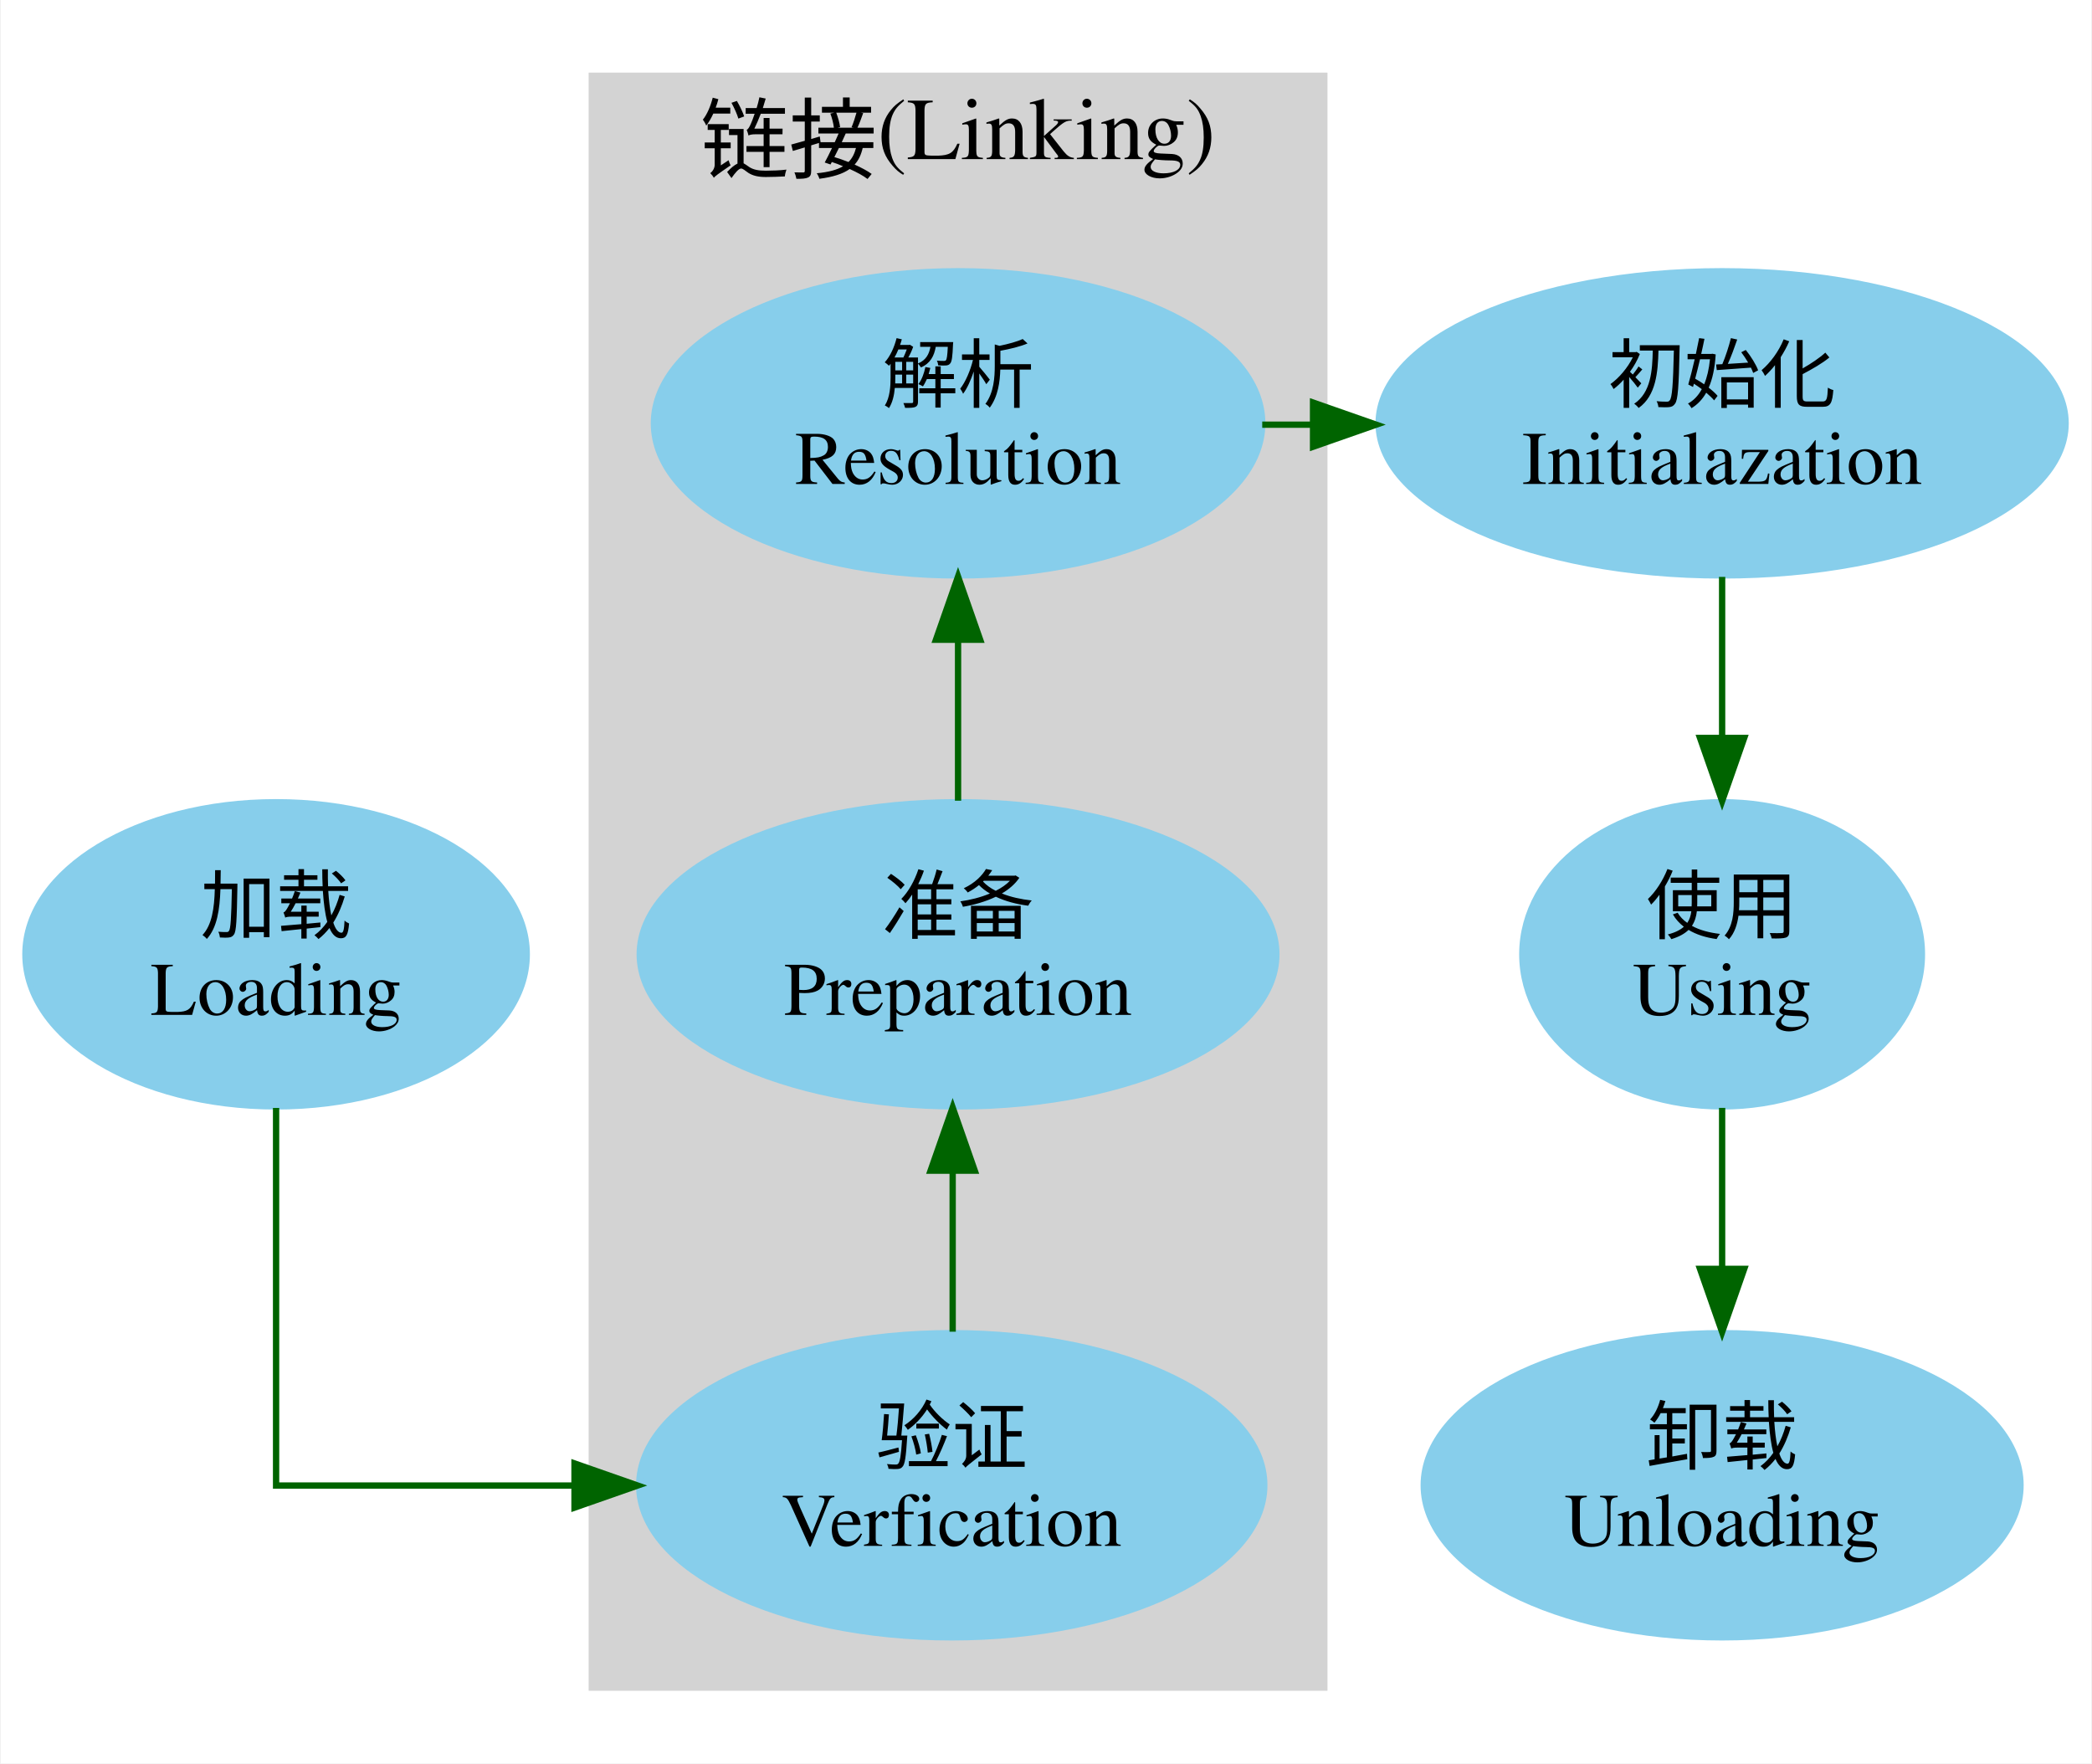
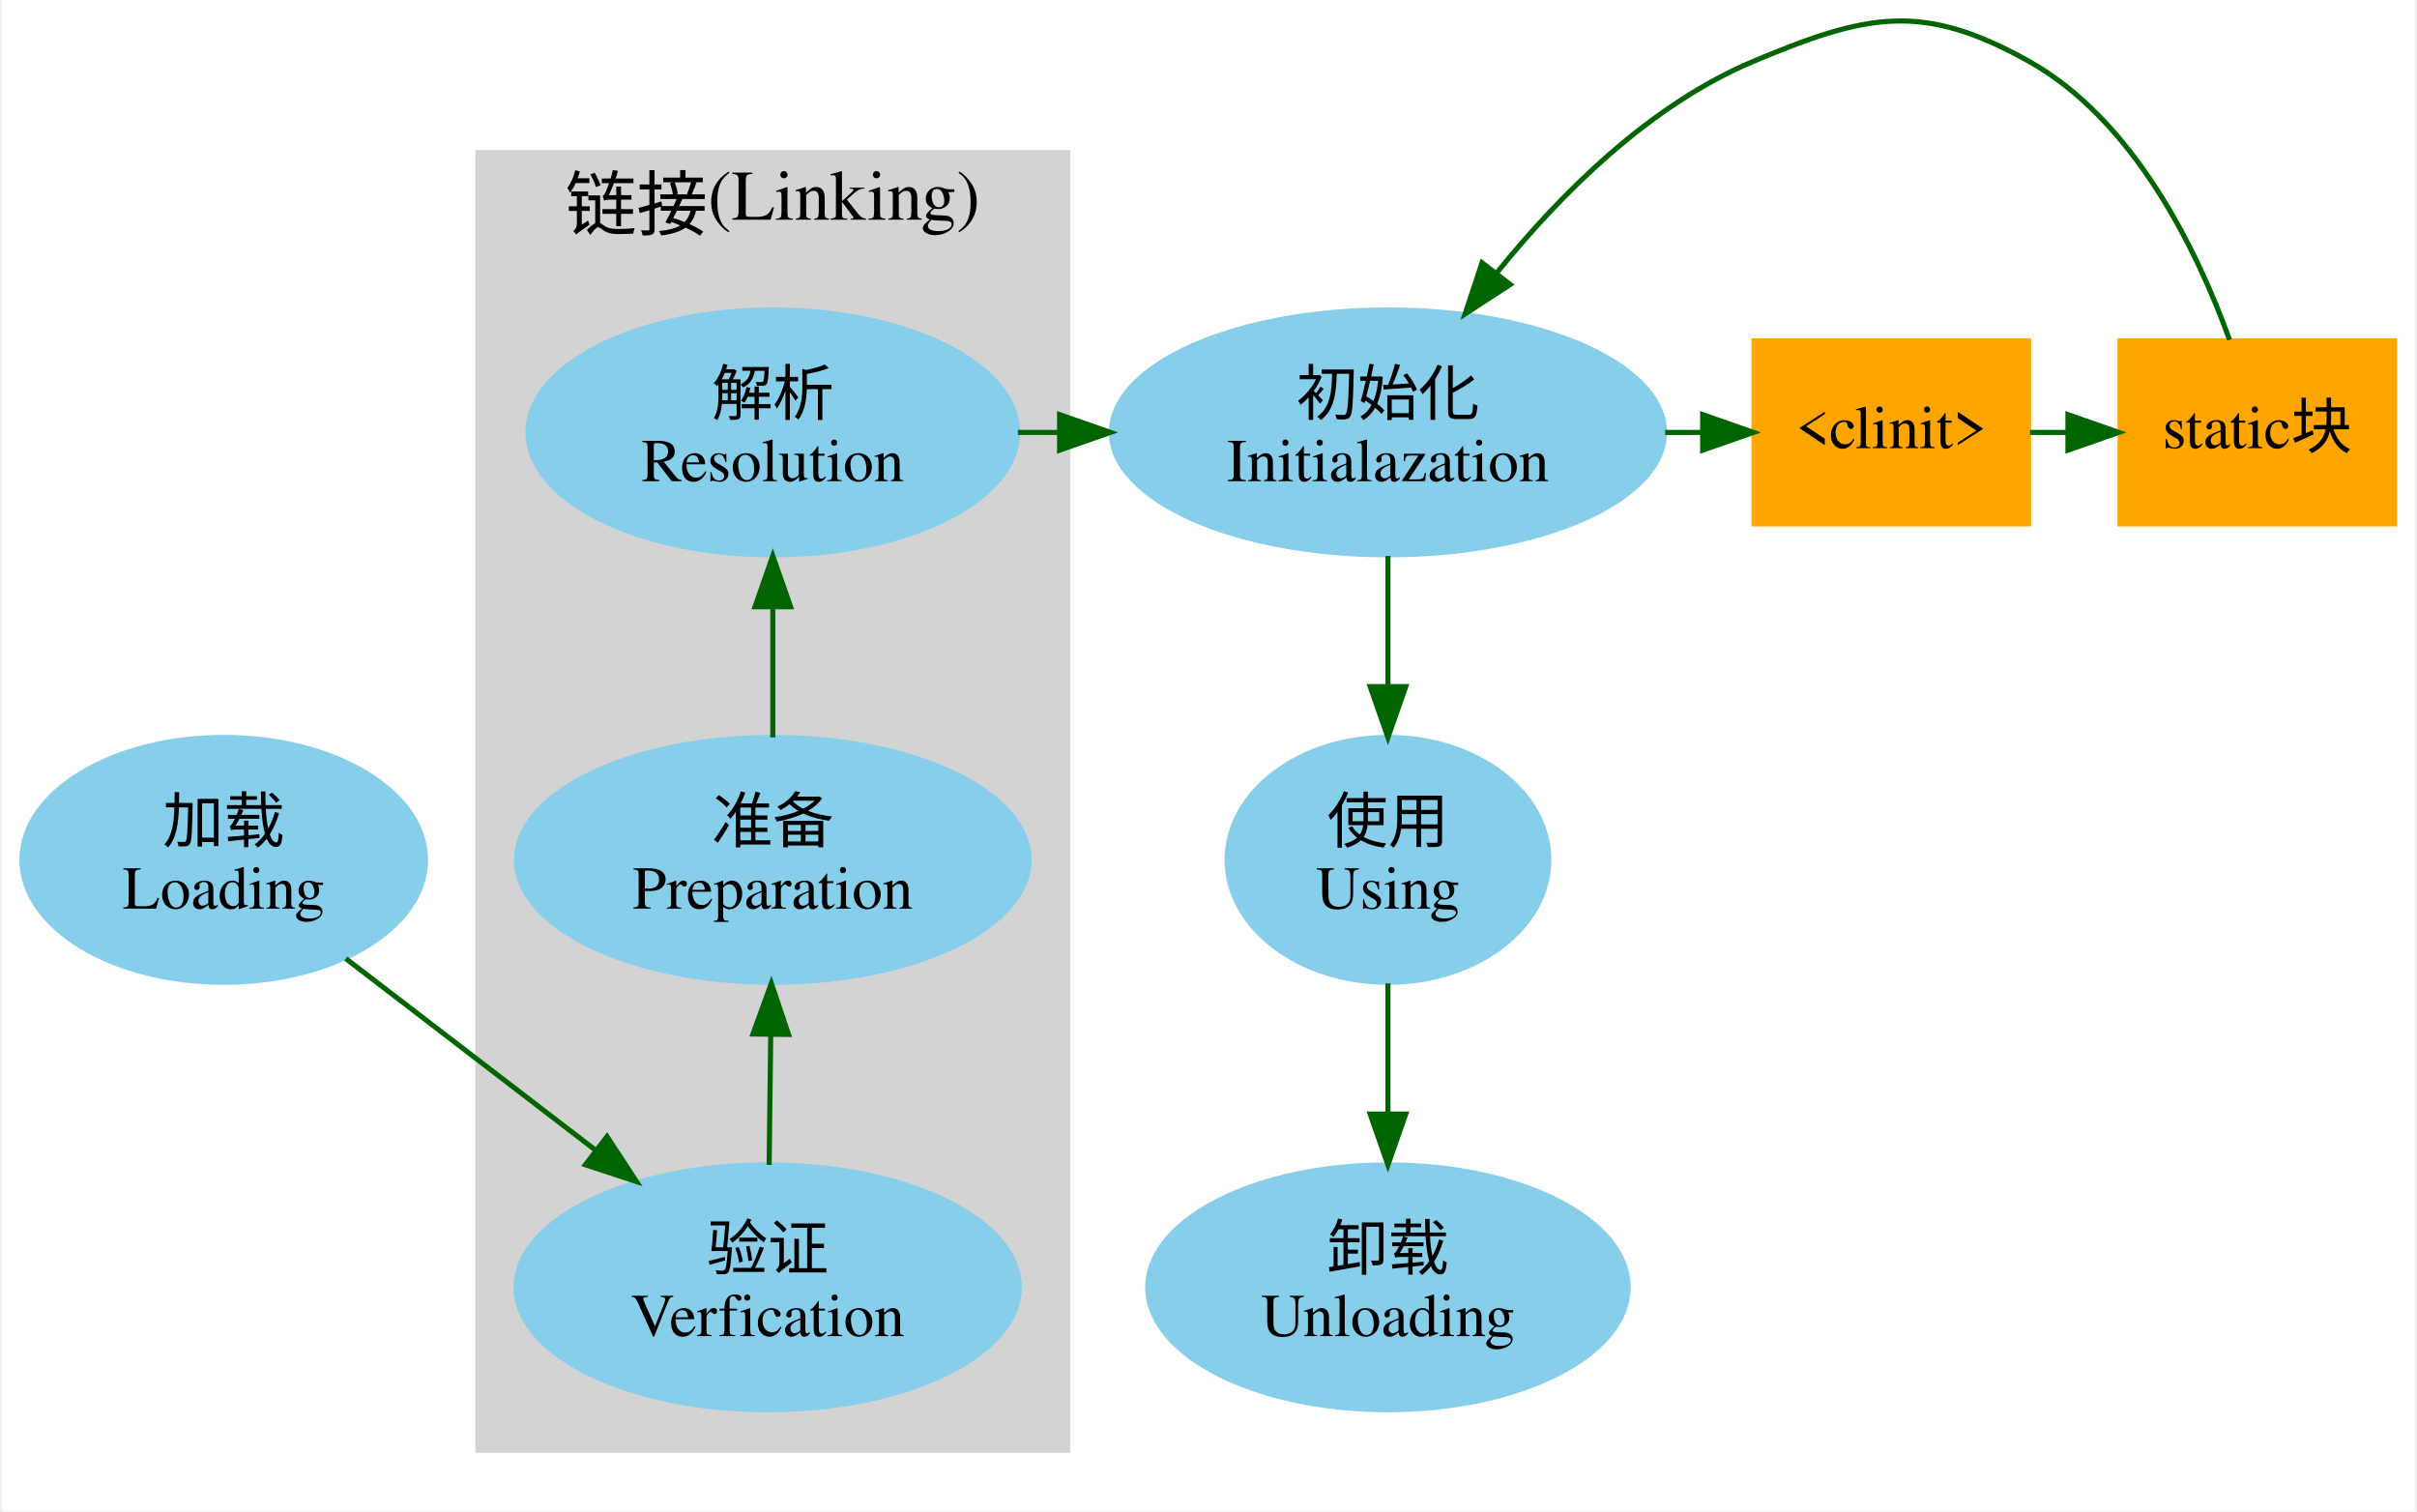
- <svg xmlns="http://www.w3.org/2000/svg" width="331pt" height="279pt" viewBox="0.00 0.00 331.05 279.25" id="svg2" version="1.1">
-   <defs id="defs123" />
-   <g id="graph0" class="graph" transform="scale(1 1) rotate(0) translate(4 275.25)">
-     <polygon fill="white" stroke="none" points="-4,4 -4,-275.25 327.045,-275.25 327.045,4 -4,4" id="polygon7" />
-     <g id="clust1" class="cluster">
-       <polygon fill="lightgrey" stroke="lightgrey" points="89.598,-8 89.598,-263.25 205.598,-263.25 205.598,-8 89.598,-8" id="polygon12" />
-       <text text-anchor="middle" x="147.598" y="-248.05" font-family="Times,serif" font-size="14.00" id="text14">链接(Linking)</text>
+ <svg xmlns="http://www.w3.org/2000/svg" width="475pt" height="297pt" viewBox="0.00 0.00 474.60 297.26">
+   <g id="graph0" class="graph" transform="scale(1 1) rotate(0) translate(4 293.264)">
+     <polygon fill="white" stroke="none" points="-4,4 -4,-293.264 470.598,-293.264 470.598,4 -4,4" />
+     <g id="clust2" class="cluster">
+       <polygon fill="lightgray" stroke="lightgray" points="89.598,-8 89.598,-263.25 205.598,-263.25 205.598,-8 89.598,-8" />
+       <text text-anchor="middle" x="147.598" y="-248.05" font-family="Times,serif" font-size="14.00">链接(Linking)</text>
    </g>
    <g id="node1" class="node">
-       <ellipse fill="skyblue" stroke="skyblue" cx="39.598" cy="-124.125" rx="39.696" ry="24.083" id="ellipse19" />
-       <text text-anchor="middle" x="39.598" y="-127.525" font-family="Times,serif" font-size="12.00" id="text21">加载</text>
-       <text text-anchor="middle" x="39.598" y="-114.525" font-family="Times,serif" font-size="12.00" id="text23">Loading</text>
+       <ellipse fill="skyblue" stroke="skyblue" cx="39.598" cy="-124.125" rx="39.696" ry="24.083" />
+       <text text-anchor="middle" x="39.598" y="-127.525" font-family="Times,serif" font-size="12.00">加载</text>
+       <text text-anchor="middle" x="39.598" y="-114.525" font-family="Times,serif" font-size="12.00">Loading</text>
+     </g>
+     <g id="node7" class="node">
+       <ellipse fill="skyblue" stroke="skyblue" cx="146.598" cy="-40.042" rx="49.495" ry="24.083" />
+       <text text-anchor="middle" x="146.598" y="-43.442" font-family="Times,serif" font-size="12.00">验证</text>
+       <text text-anchor="middle" x="146.598" y="-30.442" font-family="Times,serif" font-size="12.00">Verfication</text>
+     </g>
+     <g id="edge2" class="edge">
+       <path fill="none" stroke="darkgreen" d="M63.611,-104.704C78.092,-93.594 96.766,-79.269 112.731,-67.022" />
+       <polygon fill="darkgreen" stroke="darkgreen" points="114.992,-69.698 120.796,-60.835 110.732,-64.144 114.992,-69.698" />
+     </g>
+     <g id="node2" class="node">
+       <ellipse fill="skyblue" stroke="skyblue" cx="268.598" cy="-208.208" rx="54.395" ry="24.083" />
+       <text text-anchor="middle" x="268.598" y="-211.608" font-family="Times,serif" font-size="12.00">初始化</text>
+       <text text-anchor="middle" x="268.598" y="-198.608" font-family="Times,serif" font-size="12.00">Initialazation</text>
+     </g>
+     <g id="node3" class="node">
+       <ellipse fill="skyblue" stroke="skyblue" cx="268.598" cy="-124.125" rx="31.641" ry="24.083" />
+       <text text-anchor="middle" x="268.598" y="-127.525" font-family="Times,serif" font-size="12.00">使用</text>
+       <text text-anchor="middle" x="268.598" y="-114.525" font-family="Times,serif" font-size="12.00">Using</text>
+     </g>
+     <g id="edge6" class="edge">
+       <path fill="none" stroke="darkgreen" d="M268.598,-183.906C268.598,-175.954 268.598,-166.901 268.598,-158.323" />
+       <polygon fill="darkgreen" stroke="darkgreen" points="272.098,-158.201 268.598,-148.201 265.098,-158.201 272.098,-158.201" />
    </g>
    <g id="node5" class="node">
-       <ellipse fill="skyblue" stroke="skyblue" cx="146.598" cy="-40.042" rx="49.495" ry="24.083" id="ellipse28" />
-       <text text-anchor="middle" x="146.598" y="-43.442" font-family="Times,serif" font-size="12.00" id="text30">验证</text>
-       <text text-anchor="middle" x="146.598" y="-30.442" font-family="Times,serif" font-size="12.00" id="text32">Verfication</text>
+       <polygon fill="orange" stroke="orange" points="394.598,-226.208 340.598,-226.208 340.598,-190.208 394.598,-190.208 394.598,-226.208" />
+       <text text-anchor="middle" x="367.598" y="-205.108" font-family="Times,serif" font-size="12.00">&lt;clinit&gt;</text>
+     </g>
+     <g id="edge8" class="edge">
+       <path fill="none" stroke="darkgreen" d="M323.125,-208.208C325.568,-208.208 328.011,-208.208 330.454,-208.208" />
+       <polygon fill="darkgreen" stroke="darkgreen" points="330.497,-211.708 340.497,-208.208 330.497,-204.708 330.497,-211.708" />
+     </g>
+     <g id="node4" class="node">
+       <ellipse fill="skyblue" stroke="skyblue" cx="268.598" cy="-40.042" rx="47.253" ry="24.083" />
+       <text text-anchor="middle" x="268.598" y="-43.442" font-family="Times,serif" font-size="12.00">卸载</text>
+       <text text-anchor="middle" x="268.598" y="-30.442" font-family="Times,serif" font-size="12.00">Unloading</text>
+     </g>
+     <g id="edge7" class="edge">
+       <path fill="none" stroke="darkgreen" d="M268.598,-99.823C268.598,-91.87 268.598,-82.818 268.598,-74.24" />
+       <polygon fill="darkgreen" stroke="darkgreen" points="272.098,-74.118 268.598,-64.118 265.098,-74.118 272.098,-74.118" />
+     </g>
+     <g id="node6" class="node">
+       <polygon fill="orange" stroke="orange" points="466.598,-226.208 412.598,-226.208 412.598,-190.208 466.598,-190.208 466.598,-226.208" />
+       <text text-anchor="middle" x="439.598" y="-205.108" font-family="Times,serif" font-size="12.00">static块</text>
    </g>
    <g id="edge1" class="edge">
-       <path fill="none" stroke="darkgreen" d="M39.598,-99.793C39.598,-74.947 39.598,-40 39.598,-40 39.598,-40 86.857,-40 86.857,-40" id="path37" />
-       <polygon fill="darkgreen" stroke="darkgreen" points="86.857,-43.5 96.857,-40 86.857,-36.5 86.857,-43.5" id="polygon39" />
+       <path fill="none" stroke="darkgreen" d="M394.879,-208.208C397.336,-208.208 399.792,-208.208 402.249,-208.208" />
+       <polygon fill="darkgreen" stroke="darkgreen" points="402.348,-211.708 412.347,-208.208 402.347,-204.708 402.348,-211.708" />
    </g>
-     <g id="node2" class="node">
-       <ellipse fill="skyblue" stroke="skyblue" cx="268.598" cy="-208.208" rx="54.395" ry="24.083" id="ellipse44" />
-       <text text-anchor="middle" x="268.598" y="-211.608" font-family="Times,serif" font-size="12.00" id="text46">初始化</text>
-       <text text-anchor="middle" x="268.598" y="-198.608" font-family="Times,serif" font-size="12.00" id="text48">Initialazation</text>
+     <g id="edge9" class="edge">
+       <path fill="none" stroke="darkgreen" d="M434.137,-226.417C427.781,-244.003 415.404,-269.63 394.598,-281.25 373.644,-292.952 362.738,-290.514 340.598,-281.25 320.176,-272.705 302.608,-255.232 289.939,-239.518" />
+       <polygon fill="darkgreen" stroke="darkgreen" points="292.648,-237.301 283.771,-231.518 287.105,-241.575 292.648,-237.301" />
    </g>
-     <g id="node3" class="node">
-       <ellipse fill="skyblue" stroke="skyblue" cx="268.598" cy="-124.125" rx="31.641" ry="24.083" id="ellipse53" />
-       <text text-anchor="middle" x="268.598" y="-127.525" font-family="Times,serif" font-size="12.00" id="text55">使用</text>
-       <text text-anchor="middle" x="268.598" y="-114.525" font-family="Times,serif" font-size="12.00" id="text57">Using</text>
+     <g id="node8" class="node">
+       <ellipse fill="skyblue" stroke="skyblue" cx="147.598" cy="-124.125" rx="50.41" ry="24.083" />
+       <text text-anchor="middle" x="147.598" y="-127.525" font-family="Times,serif" font-size="12.00">准备</text>
+       <text text-anchor="middle" x="147.598" y="-114.525" font-family="Times,serif" font-size="12.00">Preparation</text>
+     </g>
+     <g id="edge3" class="edge">
+       <path fill="none" stroke="darkgreen" d="M146.879,-64.118C146.976,-72.049 147.086,-81.096 147.191,-89.683" />
+       <polygon fill="darkgreen" stroke="darkgreen" points="143.692,-89.866 147.314,-99.823 150.692,-89.781 143.692,-89.866" />
+     </g>
+     <g id="node9" class="node">
+       <ellipse fill="skyblue" stroke="skyblue" cx="147.598" cy="-208.208" rx="48.167" ry="24.083" />
+       <text text-anchor="middle" x="147.598" y="-211.608" font-family="Times,serif" font-size="12.00">解析</text>
+       <text text-anchor="middle" x="147.598" y="-198.608" font-family="Times,serif" font-size="12.00">Resolution</text>
+     </g>
+     <g id="edge4" class="edge">
+       <path fill="none" stroke="darkgreen" d="M147.598,-148.201C147.598,-156.133 147.598,-165.179 147.598,-173.766" />
+       <polygon fill="darkgreen" stroke="darkgreen" points="144.098,-173.906 147.598,-183.906 151.098,-173.906 144.098,-173.906" />
    </g>
    <g id="edge5" class="edge">
-       <path fill="none" stroke="darkgreen" d="M268.598,-183.888C268.598,-183.888 268.598,-158.391 268.598,-158.391" id="path62" />
-       <polygon fill="darkgreen" stroke="darkgreen" points="272.098,-158.391 268.598,-148.391 265.098,-158.391 272.098,-158.391" id="polygon64" />
-     </g>
-     <g id="node4" class="node">
-       <ellipse fill="skyblue" stroke="skyblue" cx="268.598" cy="-40.042" rx="47.253" ry="24.083" id="ellipse69" />
-       <text text-anchor="middle" x="268.598" y="-43.442" font-family="Times,serif" font-size="12.00" id="text71">卸载</text>
-       <text text-anchor="middle" x="268.598" y="-30.442" font-family="Times,serif" font-size="12.00" id="text73">Unloading</text>
-     </g>
-     <g id="edge6" class="edge">
-       <path fill="none" stroke="darkgreen" d="M268.598,-99.805C268.598,-99.805 268.598,-74.307 268.598,-74.307" id="path78" />
-       <polygon fill="darkgreen" stroke="darkgreen" points="272.098,-74.307 268.598,-64.307 265.098,-74.307 272.098,-74.307" id="polygon80" />
-     </g>
-     <g id="node6" class="node">
-       <ellipse fill="skyblue" stroke="skyblue" cx="147.598" cy="-124.125" rx="50.41" ry="24.083" id="ellipse85" />
-       <text text-anchor="middle" x="147.598" y="-127.525" font-family="Times,serif" font-size="12.00" id="text87">准备</text>
-       <text text-anchor="middle" x="147.598" y="-114.525" font-family="Times,serif" font-size="12.00" id="text89">Preparation</text>
-     </g>
-     <g id="edge2" class="edge">
-       <path fill="none" stroke="darkgreen" d="M146.744,-64.362C146.744,-64.362 146.744,-89.859 146.744,-89.859" id="path94" />
-       <polygon fill="darkgreen" stroke="darkgreen" points="143.245,-89.859 146.744,-99.859 150.245,-89.859 143.245,-89.859" id="polygon96" />
-     </g>
-     <g id="node7" class="node">
-       <ellipse fill="skyblue" stroke="skyblue" cx="147.598" cy="-208.208" rx="48.167" ry="24.083" id="ellipse101" />
-       <text text-anchor="middle" x="147.598" y="-211.608" font-family="Times,serif" font-size="12.00" id="text103">解析</text>
-       <text text-anchor="middle" x="147.598" y="-198.608" font-family="Times,serif" font-size="12.00" id="text105">Resolution</text>
-     </g>
-     <g id="edge3" class="edge">
-       <path fill="none" stroke="darkgreen" d="M147.598,-148.445C147.598,-148.445 147.598,-173.942 147.598,-173.942" id="path110" />
-       <polygon fill="darkgreen" stroke="darkgreen" points="144.098,-173.942 147.598,-183.942 151.098,-173.942 144.098,-173.942" id="polygon112" />
-     </g>
-     <g id="edge4" class="edge">
-       <path fill="none" stroke="darkgreen" d="M195.768,-208C195.768,-208 203.816,-208 203.816,-208" id="path117" />
-       <polygon fill="darkgreen" stroke="darkgreen" points="203.816,-211.5 213.816,-208 203.816,-204.5 203.816,-211.5" id="polygon119" />
+       <path fill="none" stroke="darkgreen" d="M195.809,-208.208C198.463,-208.208 201.116,-208.208 203.77,-208.208" />
+       <polygon fill="darkgreen" stroke="darkgreen" points="204.006,-211.708 214.006,-208.208 204.006,-204.708 204.006,-211.708" />
    </g>
  </g>
</svg>
